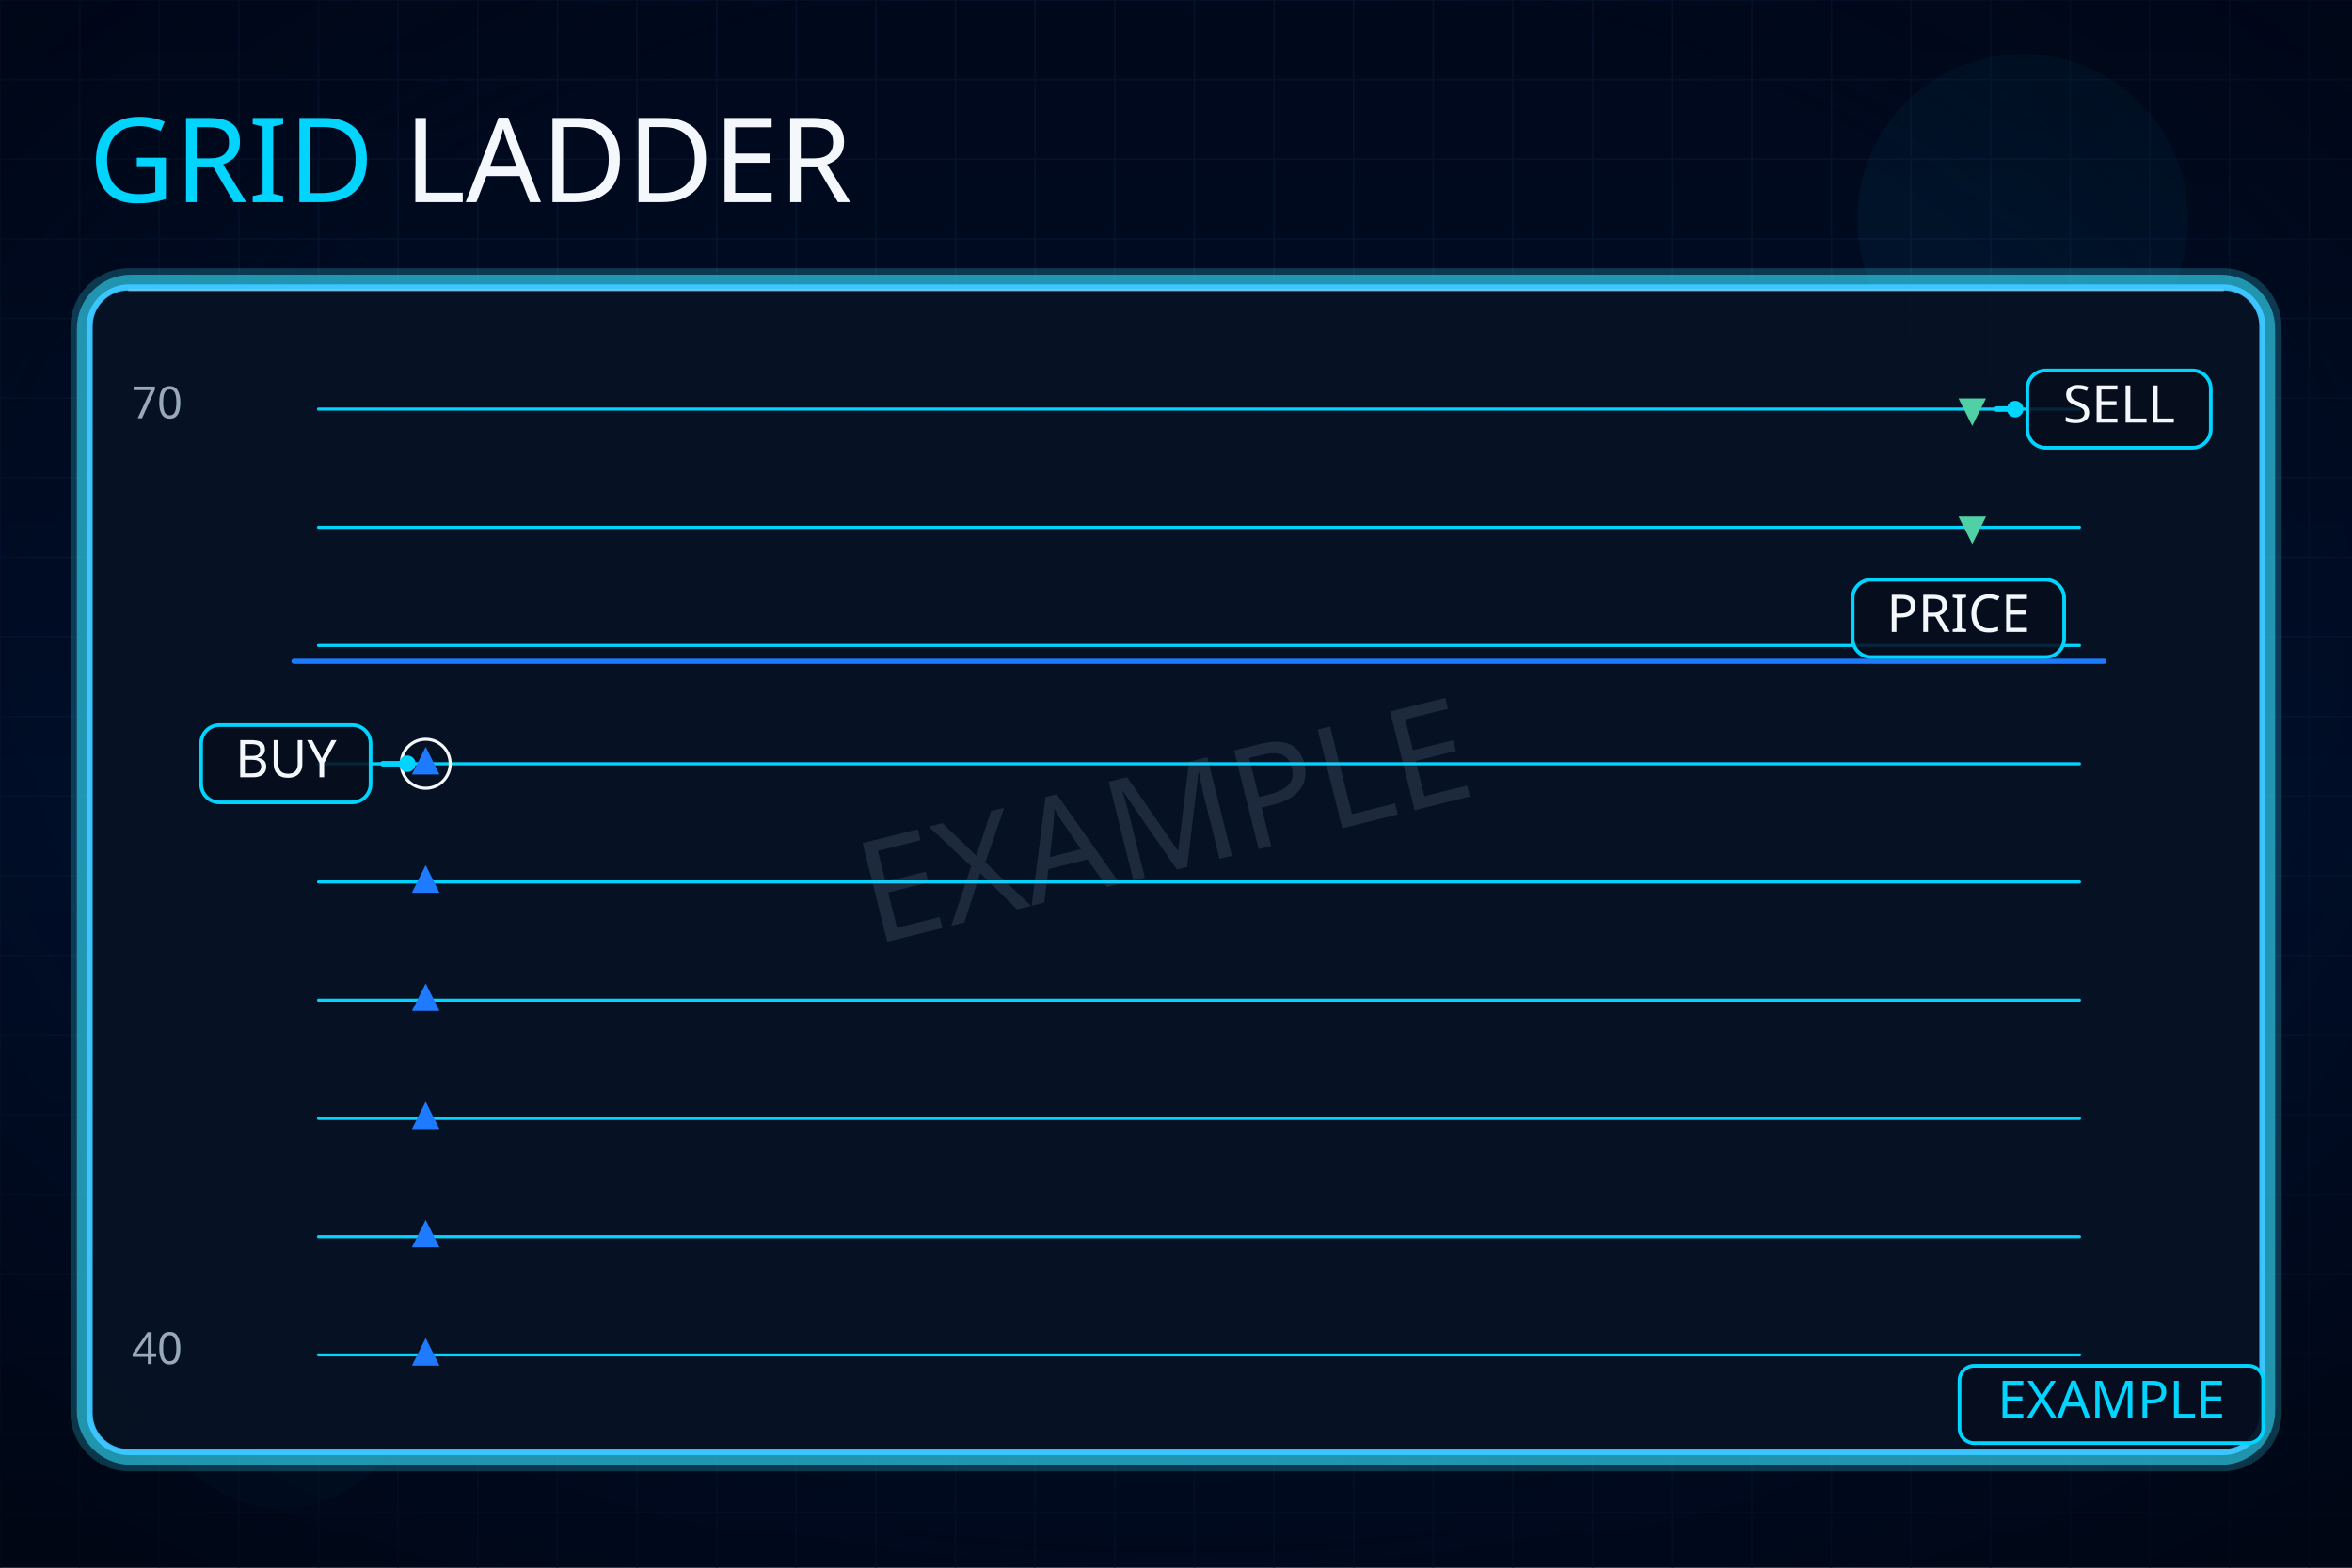
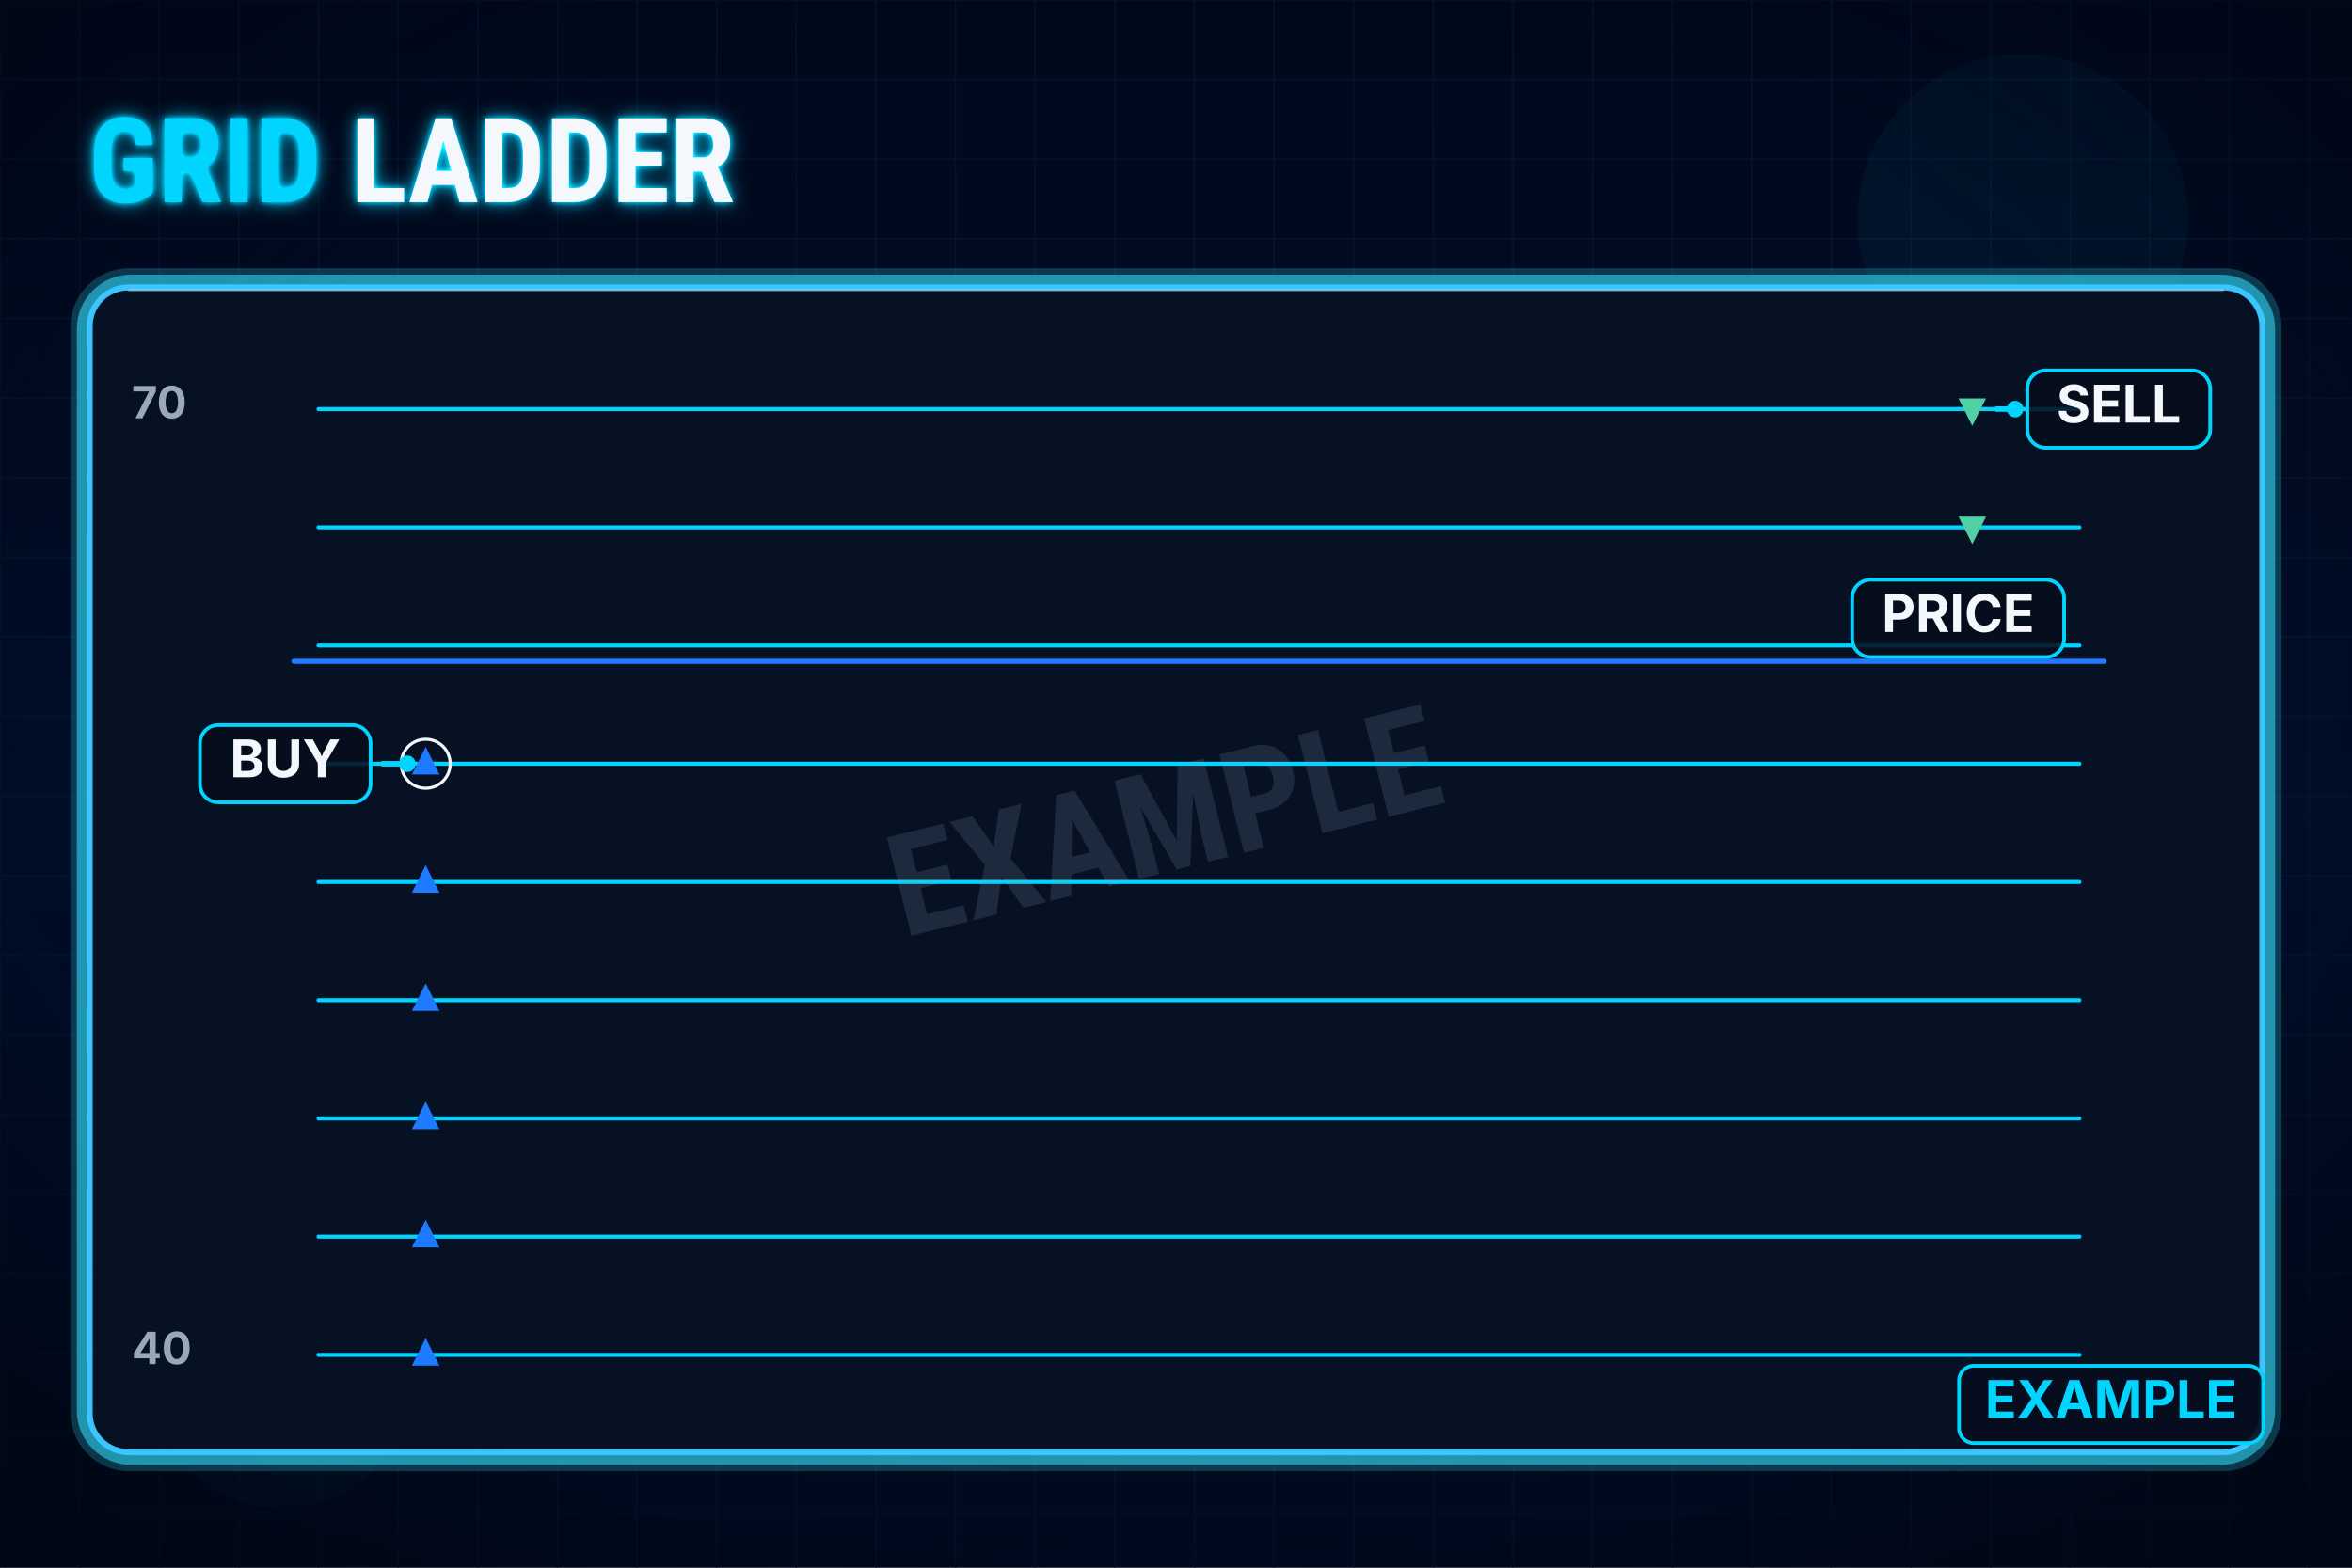
<svg xmlns="http://www.w3.org/2000/svg" width="1536" height="1024" viewBox="0 0 1536 1024">
  <defs>
    <style>
- @font-face { font-family: "Engine Regular"; src: url("../../../illustration_engine/assets/fonts/Inter-Regular.ttf") format("truetype"); font-weight: 400; font-style: normal; }
- @font-face { font-family: "Engine Semi"; src: url("../../../illustration_engine/assets/fonts/Inter-SemiBold.ttf") format("truetype"); font-weight: 400; font-style: normal; }
- @font-face { font-family: "Engine Bold"; src: url("../../../illustration_engine/assets/fonts/Inter-Bold.ttf") format("truetype"); font-weight: 400; font-style: normal; }
- @font-face { font-family: "Engine Condensed"; src: url("../../../illustration_engine/assets/fonts/RobotoCondensed-Bold.ttf") format("truetype"); font-weight: 400; font-style: normal; }
+ @font-face { font-family: "Inter"; src: url("file:///agent/repos/claude/skills/illustration-engine/illustration_engine/assets/fonts/Inter-Regular.ttf") format("truetype"); font-weight: normal; font-style: normal; }
+ @font-face { font-family: "Inter"; src: url("file:///agent/repos/claude/skills/illustration-engine/illustration_engine/assets/fonts/Inter-SemiBold.ttf") format("truetype"); font-weight: bold; font-style: normal; }
+ @font-face { font-family: "Inter"; src: url("file:///agent/repos/claude/skills/illustration-engine/illustration_engine/assets/fonts/Inter-Bold.ttf") format("truetype"); font-weight: bold; font-style: normal; }
+ @font-face { font-family: "Roboto Condensed"; src: url("file:///agent/repos/claude/skills/illustration-engine/illustration_engine/assets/fonts/RobotoCondensed-Bold.ttf") format("truetype"); font-weight: bold; font-style: normal; }
</style>
    <linearGradient id="bg1" x1="0" y1="0" x2="0" y2="1">
      <stop offset="0%" stop-color="#00081B" />
      <stop offset="52%" stop-color="#000F2A" />
      <stop offset="100%" stop-color="#000B21" />
    </linearGradient>
    <radialGradient id="vig2" cx="50%" cy="42%" r="72%">
      <stop offset="58%" stop-color="#00081B" stop-opacity="0" />
      <stop offset="100%" stop-color="#00040F" stop-opacity="0.72" />
    </radialGradient>
-     <filter id="softglow" x="-60%" y="-60%" width="220%" height="220%">
-       <feGaussianBlur stdDeviation="2.64" />
+     <filter id="bloom" x="-80%" y="-80%" width="260%" height="260%" color-interpolation-filters="sRGB">
+       <feGaussianBlur in="SourceGraphic" stdDeviation="6" result="wide" />
+       <feGaussianBlur in="SourceGraphic" stdDeviation="1.92" result="tight" />
+       <feComposite in="wide" in2="tight" operator="arithmetic" k1="0" k2="1" k3="1" k4="0" result="add" />
+       <feMerge>
+         <feMergeNode in="add" />
+         <feMergeNode in="SourceGraphic" />
+       </feMerge>
    </filter>
  </defs>
  <rect x="0" y="0" width="1536" height="1024" rx="0" ry="0" fill="url(#bg1)" fill-opacity="1" stroke="none" stroke-width="0" stroke-opacity="1" />
  <g opacity="0.55">
    <line x1="0" y1="0" x2="0" y2="1024" stroke="#0A1A38" stroke-width="1" stroke-linecap="round" stroke-opacity="1" />
    <line x1="52" y1="0" x2="52" y2="1024" stroke="#0A1A38" stroke-width="1" stroke-linecap="round" stroke-opacity="1" />
    <line x1="104" y1="0" x2="104" y2="1024" stroke="#0A1A38" stroke-width="1" stroke-linecap="round" stroke-opacity="1" />
    <line x1="156" y1="0" x2="156" y2="1024" stroke="#0A1A38" stroke-width="1" stroke-linecap="round" stroke-opacity="1" />
    <line x1="208" y1="0" x2="208" y2="1024" stroke="#0A1A38" stroke-width="1" stroke-linecap="round" stroke-opacity="1" />
    <line x1="260" y1="0" x2="260" y2="1024" stroke="#0A1A38" stroke-width="1" stroke-linecap="round" stroke-opacity="1" />
    <line x1="312" y1="0" x2="312" y2="1024" stroke="#0A1A38" stroke-width="1" stroke-linecap="round" stroke-opacity="1" />
    <line x1="364" y1="0" x2="364" y2="1024" stroke="#0A1A38" stroke-width="1" stroke-linecap="round" stroke-opacity="1" />
    <line x1="416" y1="0" x2="416" y2="1024" stroke="#0A1A38" stroke-width="1" stroke-linecap="round" stroke-opacity="1" />
    <line x1="468" y1="0" x2="468" y2="1024" stroke="#0A1A38" stroke-width="1" stroke-linecap="round" stroke-opacity="1" />
    <line x1="520" y1="0" x2="520" y2="1024" stroke="#0A1A38" stroke-width="1" stroke-linecap="round" stroke-opacity="1" />
    <line x1="572" y1="0" x2="572" y2="1024" stroke="#0A1A38" stroke-width="1" stroke-linecap="round" stroke-opacity="1" />
    <line x1="624" y1="0" x2="624" y2="1024" stroke="#0A1A38" stroke-width="1" stroke-linecap="round" stroke-opacity="1" />
    <line x1="676" y1="0" x2="676" y2="1024" stroke="#0A1A38" stroke-width="1" stroke-linecap="round" stroke-opacity="1" />
    <line x1="728" y1="0" x2="728" y2="1024" stroke="#0A1A38" stroke-width="1" stroke-linecap="round" stroke-opacity="1" />
    <line x1="780" y1="0" x2="780" y2="1024" stroke="#0A1A38" stroke-width="1" stroke-linecap="round" stroke-opacity="1" />
    <line x1="832" y1="0" x2="832" y2="1024" stroke="#0A1A38" stroke-width="1" stroke-linecap="round" stroke-opacity="1" />
    <line x1="884" y1="0" x2="884" y2="1024" stroke="#0A1A38" stroke-width="1" stroke-linecap="round" stroke-opacity="1" />
    <line x1="936" y1="0" x2="936" y2="1024" stroke="#0A1A38" stroke-width="1" stroke-linecap="round" stroke-opacity="1" />
    <line x1="988" y1="0" x2="988" y2="1024" stroke="#0A1A38" stroke-width="1" stroke-linecap="round" stroke-opacity="1" />
    <line x1="1040" y1="0" x2="1040" y2="1024" stroke="#0A1A38" stroke-width="1" stroke-linecap="round" stroke-opacity="1" />
    <line x1="1092" y1="0" x2="1092" y2="1024" stroke="#0A1A38" stroke-width="1" stroke-linecap="round" stroke-opacity="1" />
    <line x1="1144" y1="0" x2="1144" y2="1024" stroke="#0A1A38" stroke-width="1" stroke-linecap="round" stroke-opacity="1" />
    <line x1="1196" y1="0" x2="1196" y2="1024" stroke="#0A1A38" stroke-width="1" stroke-linecap="round" stroke-opacity="1" />
    <line x1="1248" y1="0" x2="1248" y2="1024" stroke="#0A1A38" stroke-width="1" stroke-linecap="round" stroke-opacity="1" />
    <line x1="1300" y1="0" x2="1300" y2="1024" stroke="#0A1A38" stroke-width="1" stroke-linecap="round" stroke-opacity="1" />
    <line x1="1352" y1="0" x2="1352" y2="1024" stroke="#0A1A38" stroke-width="1" stroke-linecap="round" stroke-opacity="1" />
    <line x1="1404" y1="0" x2="1404" y2="1024" stroke="#0A1A38" stroke-width="1" stroke-linecap="round" stroke-opacity="1" />
    <line x1="1456" y1="0" x2="1456" y2="1024" stroke="#0A1A38" stroke-width="1" stroke-linecap="round" stroke-opacity="1" />
    <line x1="1508" y1="0" x2="1508" y2="1024" stroke="#0A1A38" stroke-width="1" stroke-linecap="round" stroke-opacity="1" />
    <line x1="0" y1="0" x2="1536" y2="0" stroke="#0A1A38" stroke-width="1" stroke-linecap="round" stroke-opacity="1" />
    <line x1="0" y1="52" x2="1536" y2="52" stroke="#0A1A38" stroke-width="1" stroke-linecap="round" stroke-opacity="1" />
    <line x1="0" y1="104" x2="1536" y2="104" stroke="#0A1A38" stroke-width="1" stroke-linecap="round" stroke-opacity="1" />
    <line x1="0" y1="156" x2="1536" y2="156" stroke="#0A1A38" stroke-width="1" stroke-linecap="round" stroke-opacity="1" />
    <line x1="0" y1="208" x2="1536" y2="208" stroke="#0A1A38" stroke-width="1" stroke-linecap="round" stroke-opacity="1" />
    <line x1="0" y1="260" x2="1536" y2="260" stroke="#0A1A38" stroke-width="1" stroke-linecap="round" stroke-opacity="1" />
    <line x1="0" y1="312" x2="1536" y2="312" stroke="#0A1A38" stroke-width="1" stroke-linecap="round" stroke-opacity="1" />
    <line x1="0" y1="364" x2="1536" y2="364" stroke="#0A1A38" stroke-width="1" stroke-linecap="round" stroke-opacity="1" />
    <line x1="0" y1="416" x2="1536" y2="416" stroke="#0A1A38" stroke-width="1" stroke-linecap="round" stroke-opacity="1" />
    <line x1="0" y1="468" x2="1536" y2="468" stroke="#0A1A38" stroke-width="1" stroke-linecap="round" stroke-opacity="1" />
    <line x1="0" y1="520" x2="1536" y2="520" stroke="#0A1A38" stroke-width="1" stroke-linecap="round" stroke-opacity="1" />
    <line x1="0" y1="572" x2="1536" y2="572" stroke="#0A1A38" stroke-width="1" stroke-linecap="round" stroke-opacity="1" />
    <line x1="0" y1="624" x2="1536" y2="624" stroke="#0A1A38" stroke-width="1" stroke-linecap="round" stroke-opacity="1" />
    <line x1="0" y1="676" x2="1536" y2="676" stroke="#0A1A38" stroke-width="1" stroke-linecap="round" stroke-opacity="1" />
    <line x1="0" y1="728" x2="1536" y2="728" stroke="#0A1A38" stroke-width="1" stroke-linecap="round" stroke-opacity="1" />
    <line x1="0" y1="780" x2="1536" y2="780" stroke="#0A1A38" stroke-width="1" stroke-linecap="round" stroke-opacity="1" />
    <line x1="0" y1="832" x2="1536" y2="832" stroke="#0A1A38" stroke-width="1" stroke-linecap="round" stroke-opacity="1" />
    <line x1="0" y1="884" x2="1536" y2="884" stroke="#0A1A38" stroke-width="1" stroke-linecap="round" stroke-opacity="1" />
    <line x1="0" y1="936" x2="1536" y2="936" stroke="#0A1A38" stroke-width="1" stroke-linecap="round" stroke-opacity="1" />
    <line x1="0" y1="988" x2="1536" y2="988" stroke="#0A1A38" stroke-width="1" stroke-linecap="round" stroke-opacity="1" />
  </g>
  <circle cx="1320.96" cy="143.36" r="108" fill="#00D4FF" fill-opacity="0.045" stroke="none" stroke-width="0" />
  <circle cx="184.32" cy="901.12" r="84" fill="#00D4FF" fill-opacity="0.045" stroke="none" stroke-width="0" />
  <rect x="0" y="0" width="1536" height="1024" rx="0" ry="0" fill="url(#vig2)" fill-opacity="1" stroke="none" stroke-width="0" stroke-opacity="1" />
-   <text x="58" y="132.04" fill="#00D4FF" fill-opacity="1" font-family="Engine Condensed" font-size="77" text-anchor="start">GRID</text>
-   <text x="263.78" y="132.04" fill="#F4F8FC" fill-opacity="1" font-family="Engine Condensed" font-size="77" text-anchor="start">LADDER</text>
+   <text x="58" y="132.04" fill="#00D4FF" fill-opacity="0.85" font-family="Roboto Condensed" font-weight="bold" font-size="77" text-anchor="start" filter="url(#bloom)">GRID</text>
+   <text x="58" y="132.04" fill="#00D4FF" fill-opacity="1" font-family="Roboto Condensed" font-weight="bold" font-size="77" text-anchor="start">GRID</text>
+   <text x="229" y="132.04" fill="#00D4FF" fill-opacity="0.85" font-family="Roboto Condensed" font-weight="bold" font-size="77" text-anchor="start" filter="url(#bloom)">LADDER</text>
+   <text x="229" y="132.04" fill="#F4F8FC" fill-opacity="1" font-family="Roboto Condensed" font-weight="bold" font-size="77" text-anchor="start">LADDER</text>
  <rect x="46" y="175.2" width="1444" height="785.8" rx="38.4" ry="38.4" fill="#33E0FF" fill-opacity="0.22" stroke="none" stroke-width="0" stroke-opacity="1" />
  <rect x="54.4" y="183.6" width="1427.2" height="769" rx="31.2" ry="31.2" fill="none" fill-opacity="1" stroke="#33E0FF" stroke-width="8.4" stroke-opacity="0.55" />
  <rect x="58" y="187.2" width="1420" height="761.8" rx="26.4" ry="26.4" fill="#060E1E" fill-opacity="0.9" stroke="#3CC6FF" stroke-width="3" stroke-opacity="1" />
  <rect x="59.8" y="189" width="1416.4" height="758.2" rx="24" ry="24" fill="none" fill-opacity="1" stroke="#3CC6FF" stroke-width="1.5" stroke-opacity="0.95" />
  <line x1="84.4" y1="189.6" x2="1451.6" y2="189.6" stroke="#F4F8FC" stroke-width="1.68" stroke-linecap="round" stroke-opacity="0.28" />
-   <line x1="208" y1="885" x2="1358" y2="885" stroke="#00D4FF" stroke-width="5.71" stroke-linecap="round" stroke-opacity="0.95" filter="url(#softglow)" />
-   <line x1="208" y1="885" x2="1358" y2="885" stroke="#00D4FF" stroke-width="2.04" stroke-linecap="round" stroke-opacity="1" />
-   <line x1="208" y1="807.77" x2="1358" y2="807.77" stroke="#00D4FF" stroke-width="5.71" stroke-linecap="round" stroke-opacity="0.95" filter="url(#softglow)" />
-   <line x1="208" y1="807.77" x2="1358" y2="807.77" stroke="#00D4FF" stroke-width="2.04" stroke-linecap="round" stroke-opacity="1" />
-   <line x1="208" y1="730.55" x2="1358" y2="730.55" stroke="#00D4FF" stroke-width="5.71" stroke-linecap="round" stroke-opacity="0.95" filter="url(#softglow)" />
-   <line x1="208" y1="730.55" x2="1358" y2="730.55" stroke="#00D4FF" stroke-width="2.04" stroke-linecap="round" stroke-opacity="1" />
-   <line x1="208" y1="653.33" x2="1358" y2="653.33" stroke="#00D4FF" stroke-width="5.71" stroke-linecap="round" stroke-opacity="0.95" filter="url(#softglow)" />
-   <line x1="208" y1="653.33" x2="1358" y2="653.33" stroke="#00D4FF" stroke-width="2.04" stroke-linecap="round" stroke-opacity="1" />
-   <line x1="208" y1="576.1" x2="1358" y2="576.1" stroke="#00D4FF" stroke-width="5.71" stroke-linecap="round" stroke-opacity="0.95" filter="url(#softglow)" />
-   <line x1="208" y1="576.1" x2="1358" y2="576.1" stroke="#00D4FF" stroke-width="2.04" stroke-linecap="round" stroke-opacity="1" />
-   <line x1="208" y1="498.88" x2="1358" y2="498.88" stroke="#00D4FF" stroke-width="5.71" stroke-linecap="round" stroke-opacity="0.95" filter="url(#softglow)" />
-   <line x1="208" y1="498.88" x2="1358" y2="498.88" stroke="#00D4FF" stroke-width="2.04" stroke-linecap="round" stroke-opacity="1" />
-   <line x1="208" y1="421.65" x2="1358" y2="421.65" stroke="#00D4FF" stroke-width="5.71" stroke-linecap="round" stroke-opacity="0.95" filter="url(#softglow)" />
-   <line x1="208" y1="421.65" x2="1358" y2="421.65" stroke="#00D4FF" stroke-width="2.04" stroke-linecap="round" stroke-opacity="1" />
-   <line x1="208" y1="344.43" x2="1358" y2="344.43" stroke="#00D4FF" stroke-width="5.71" stroke-linecap="round" stroke-opacity="0.95" filter="url(#softglow)" />
-   <line x1="208" y1="344.43" x2="1358" y2="344.43" stroke="#00D4FF" stroke-width="2.04" stroke-linecap="round" stroke-opacity="1" />
-   <line x1="208" y1="267.2" x2="1358" y2="267.2" stroke="#00D4FF" stroke-width="5.71" stroke-linecap="round" stroke-opacity="0.95" filter="url(#softglow)" />
-   <line x1="208" y1="267.2" x2="1358" y2="267.2" stroke="#00D4FF" stroke-width="2.04" stroke-linecap="round" stroke-opacity="1" />
-   <line x1="192" y1="431.95" x2="1374" y2="431.95" stroke="#1E7BFF" stroke-width="9.41" stroke-linecap="round" stroke-opacity="0.95" filter="url(#softglow)" />
+   <line x1="208" y1="885" x2="1358" y2="885" stroke="#00D4FF" stroke-width="6.94" stroke-linecap="round" stroke-opacity="0.95" filter="url(#bloom)" />
+   <line x1="208" y1="885" x2="1358" y2="885" stroke="#00D4FF" stroke-width="2.64" stroke-linecap="round" stroke-opacity="1" />
+   <line x1="208" y1="807.77" x2="1358" y2="807.77" stroke="#00D4FF" stroke-width="6.94" stroke-linecap="round" stroke-opacity="0.95" filter="url(#bloom)" />
+   <line x1="208" y1="807.77" x2="1358" y2="807.77" stroke="#00D4FF" stroke-width="2.64" stroke-linecap="round" stroke-opacity="1" />
+   <line x1="208" y1="730.55" x2="1358" y2="730.55" stroke="#00D4FF" stroke-width="6.94" stroke-linecap="round" stroke-opacity="0.95" filter="url(#bloom)" />
+   <line x1="208" y1="730.55" x2="1358" y2="730.55" stroke="#00D4FF" stroke-width="2.64" stroke-linecap="round" stroke-opacity="1" />
+   <line x1="208" y1="653.33" x2="1358" y2="653.33" stroke="#00D4FF" stroke-width="6.94" stroke-linecap="round" stroke-opacity="0.95" filter="url(#bloom)" />
+   <line x1="208" y1="653.33" x2="1358" y2="653.33" stroke="#00D4FF" stroke-width="2.64" stroke-linecap="round" stroke-opacity="1" />
+   <line x1="208" y1="576.1" x2="1358" y2="576.1" stroke="#00D4FF" stroke-width="6.94" stroke-linecap="round" stroke-opacity="0.95" filter="url(#bloom)" />
+   <line x1="208" y1="576.1" x2="1358" y2="576.1" stroke="#00D4FF" stroke-width="2.64" stroke-linecap="round" stroke-opacity="1" />
+   <line x1="208" y1="498.88" x2="1358" y2="498.88" stroke="#00D4FF" stroke-width="6.94" stroke-linecap="round" stroke-opacity="0.95" filter="url(#bloom)" />
+   <line x1="208" y1="498.88" x2="1358" y2="498.88" stroke="#00D4FF" stroke-width="2.64" stroke-linecap="round" stroke-opacity="1" />
+   <line x1="208" y1="421.65" x2="1358" y2="421.65" stroke="#00D4FF" stroke-width="6.94" stroke-linecap="round" stroke-opacity="0.95" filter="url(#bloom)" />
+   <line x1="208" y1="421.65" x2="1358" y2="421.65" stroke="#00D4FF" stroke-width="2.64" stroke-linecap="round" stroke-opacity="1" />
+   <line x1="208" y1="344.43" x2="1358" y2="344.43" stroke="#00D4FF" stroke-width="6.94" stroke-linecap="round" stroke-opacity="0.95" filter="url(#bloom)" />
+   <line x1="208" y1="344.43" x2="1358" y2="344.43" stroke="#00D4FF" stroke-width="2.64" stroke-linecap="round" stroke-opacity="1" />
+   <line x1="208" y1="267.2" x2="1358" y2="267.2" stroke="#00D4FF" stroke-width="6.94" stroke-linecap="round" stroke-opacity="0.95" filter="url(#bloom)" />
+   <line x1="208" y1="267.2" x2="1358" y2="267.2" stroke="#00D4FF" stroke-width="2.64" stroke-linecap="round" stroke-opacity="1" />
+   <line x1="192" y1="431.95" x2="1374" y2="431.95" stroke="#1E7BFF" stroke-width="11.42" stroke-linecap="round" stroke-opacity="0.95" filter="url(#bloom)" />
  <line x1="192" y1="431.95" x2="1374" y2="431.95" stroke="#1E7BFF" stroke-width="3.36" stroke-linecap="round" stroke-opacity="1" />
  <polygon points="278,874 269,892 287,892" fill="#1E7BFF" fill-opacity="1" stroke="none" stroke-width="0" stroke-linejoin="round" />
  <polygon points="278,796.77 269,814.77 287,814.77" fill="#1E7BFF" fill-opacity="1" stroke="none" stroke-width="0" stroke-linejoin="round" />
  <polygon points="278,719.55 269,737.55 287,737.55" fill="#1E7BFF" fill-opacity="1" stroke="none" stroke-width="0" stroke-linejoin="round" />
  <polygon points="278,642.33 269,660.33 287,660.33" fill="#1E7BFF" fill-opacity="1" stroke="none" stroke-width="0" stroke-linejoin="round" />
  <polygon points="278,565.1 269,583.1 287,583.1" fill="#1E7BFF" fill-opacity="1" stroke="none" stroke-width="0" stroke-linejoin="round" />
  <polygon points="278,487.88 269,505.88 287,505.88" fill="#1E7BFF" fill-opacity="1" stroke="none" stroke-width="0" stroke-linejoin="round" />
  <polygon points="1288,355.43 1279,337.43 1297,337.43" fill="#4FD1A5" fill-opacity="1" stroke="none" stroke-width="0" stroke-linejoin="round" />
  <polygon points="1288,278.2 1279,260.2 1297,260.2" fill="#4FD1A5" fill-opacity="1" stroke="none" stroke-width="0" stroke-linejoin="round" />
  <circle cx="278" cy="498.88" r="16" fill="none" fill-opacity="1" stroke="#F4F8FC" stroke-width="2" />
-   <line x1="250" y1="498.88" x2="266" y2="498.88" stroke="#00D4FF" stroke-width="10.08" stroke-linecap="round" stroke-opacity="0.95" filter="url(#softglow)" />
+   <line x1="250" y1="498.88" x2="266" y2="498.88" stroke="#00D4FF" stroke-width="12.24" stroke-linecap="round" stroke-opacity="0.95" filter="url(#bloom)" />
  <line x1="250" y1="498.88" x2="266" y2="498.88" stroke="#00D4FF" stroke-width="3.6" stroke-linecap="round" stroke-opacity="1" />
  <circle cx="266" cy="498.88" r="5.4" fill="#00D4FF" fill-opacity="1" stroke="none" stroke-width="0" />
-   <rect x="131.35" y="473.63" width="110.65" height="50.48" rx="12" ry="12" fill="#060E1E" fill-opacity="0.88" stroke="#00D4FF" stroke-width="2.4" stroke-opacity="1" />
-   <text x="186.68" y="507.72" fill="#F4F8FC" fill-opacity="1" font-family="Engine Bold" font-size="34" text-anchor="middle">BUY</text>
-   <line x1="1304" y1="267.2" x2="1316" y2="267.2" stroke="#00D4FF" stroke-width="10.08" stroke-linecap="round" stroke-opacity="0.95" filter="url(#softglow)" />
+   <rect x="130.6" y="473.63" width="111.4" height="50.48" rx="12" ry="12" fill="#060E1E" fill-opacity="0.88" stroke="#00D4FF" stroke-width="2.4" stroke-opacity="1" />
+   <text x="186.3" y="507.72" fill="#F4F8FC" fill-opacity="1" font-family="Inter" font-weight="bold" font-size="34" text-anchor="middle">BUY</text>
+   <line x1="1304" y1="267.2" x2="1316" y2="267.2" stroke="#00D4FF" stroke-width="12.24" stroke-linecap="round" stroke-opacity="0.95" filter="url(#bloom)" />
  <line x1="1304" y1="267.2" x2="1316" y2="267.2" stroke="#00D4FF" stroke-width="3.6" stroke-linecap="round" stroke-opacity="1" />
  <circle cx="1316" cy="267.2" r="5.4" fill="#00D4FF" fill-opacity="1" stroke="none" stroke-width="0" />
-   <rect x="1324" y="241.96" width="119.76" height="50.48" rx="12" ry="12" fill="#060E1E" fill-opacity="0.88" stroke="#00D4FF" stroke-width="2.4" stroke-opacity="1" />
-   <text x="1383.88" y="276.04" fill="#F4F8FC" fill-opacity="1" font-family="Engine Bold" font-size="34" text-anchor="middle">SELL</text>
-   <rect x="1209.88" y="378.71" width="138.12" height="50.48" rx="12" ry="12" fill="#060E1E" fill-opacity="0.88" stroke="#00D4FF" stroke-width="2.4" stroke-opacity="1" />
-   <text x="1278.94" y="412.79" fill="#F4F8FC" fill-opacity="1" font-family="Engine Bold" font-size="34" text-anchor="middle">PRICE</text>
-   <text x="86" y="891" fill="#9AA8BC" fill-opacity="1" font-family="Engine Semi" font-size="29" text-anchor="start">40</text>
-   <text x="86" y="273.2" fill="#9AA8BC" fill-opacity="1" font-family="Engine Semi" font-size="29" text-anchor="start">70</text>
-   <text x="768" y="568.1" fill="#9AA8BC" fill-opacity="0.16" font-family="Engine Condensed" font-size="93" text-anchor="middle" transform="rotate(-14 768 568.1)">EXAMPLE</text>
-   <rect x="1279.67" y="892.12" width="198.33" height="50.48" rx="9.6" ry="9.6" fill="#060E1E" fill-opacity="0.92" stroke="#00D4FF" stroke-width="2.4" stroke-opacity="1" />
-   <text x="1378.83" y="926.2" fill="#00D4FF" fill-opacity="1" font-family="Engine Bold" font-size="34" text-anchor="middle">EXAMPLE</text>
+   <rect x="1324" y="241.96" width="119.4" height="50.48" rx="12" ry="12" fill="#060E1E" fill-opacity="0.88" stroke="#00D4FF" stroke-width="2.4" stroke-opacity="1" />
+   <text x="1383.7" y="276.04" fill="#F4F8FC" fill-opacity="1" font-family="Inter" font-weight="bold" font-size="34" text-anchor="middle">SELL</text>
+   <rect x="1209.6" y="378.71" width="138.4" height="50.48" rx="12" ry="12" fill="#060E1E" fill-opacity="0.88" stroke="#00D4FF" stroke-width="2.4" stroke-opacity="1" />
+   <text x="1278.8" y="412.79" fill="#F4F8FC" fill-opacity="1" font-family="Inter" font-weight="bold" font-size="34" text-anchor="middle">PRICE</text>
+   <text x="86" y="891" fill="#9AA8BC" fill-opacity="1" font-family="Inter" font-weight="bold" font-size="29" text-anchor="start">40</text>
+   <text x="86" y="273.2" fill="#9AA8BC" fill-opacity="1" font-family="Inter" font-weight="bold" font-size="29" text-anchor="start">70</text>
+   <text x="768" y="568.1" fill="#9AA8BC" fill-opacity="0.16" font-family="Roboto Condensed" font-weight="bold" font-size="93" text-anchor="middle" transform="rotate(-14 768 568.1)">EXAMPLE</text>
+   <rect x="1279.4" y="892.12" width="198.6" height="50.48" rx="9.6" ry="9.6" fill="#060E1E" fill-opacity="0.92" stroke="#00D4FF" stroke-width="2.4" stroke-opacity="1" />
+   <text x="1378.7" y="926.2" fill="#00D4FF" fill-opacity="1" font-family="Inter" font-weight="bold" font-size="34" text-anchor="middle">EXAMPLE</text>
</svg>
